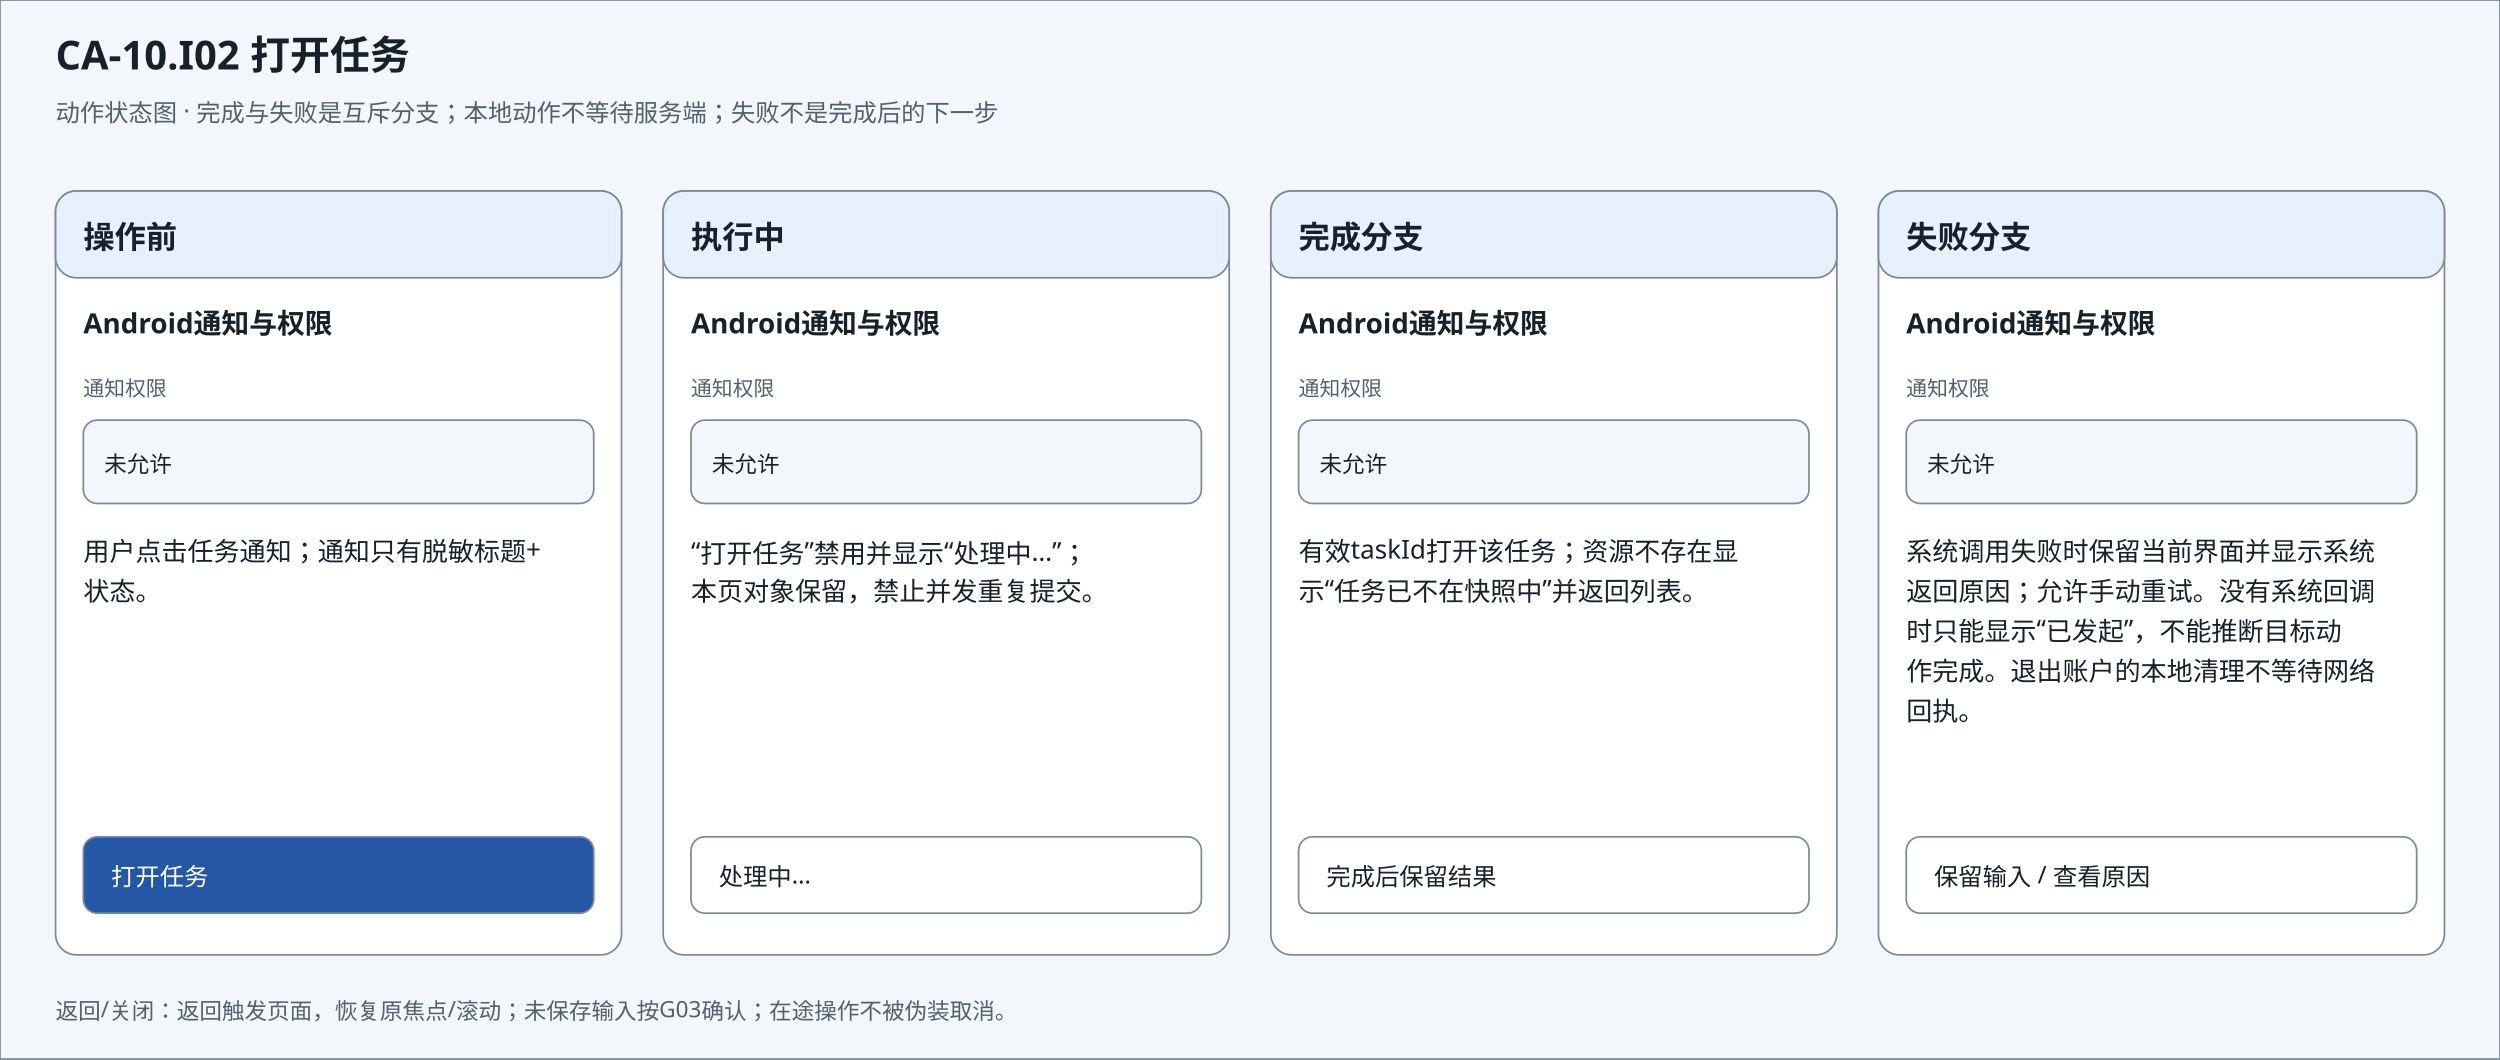
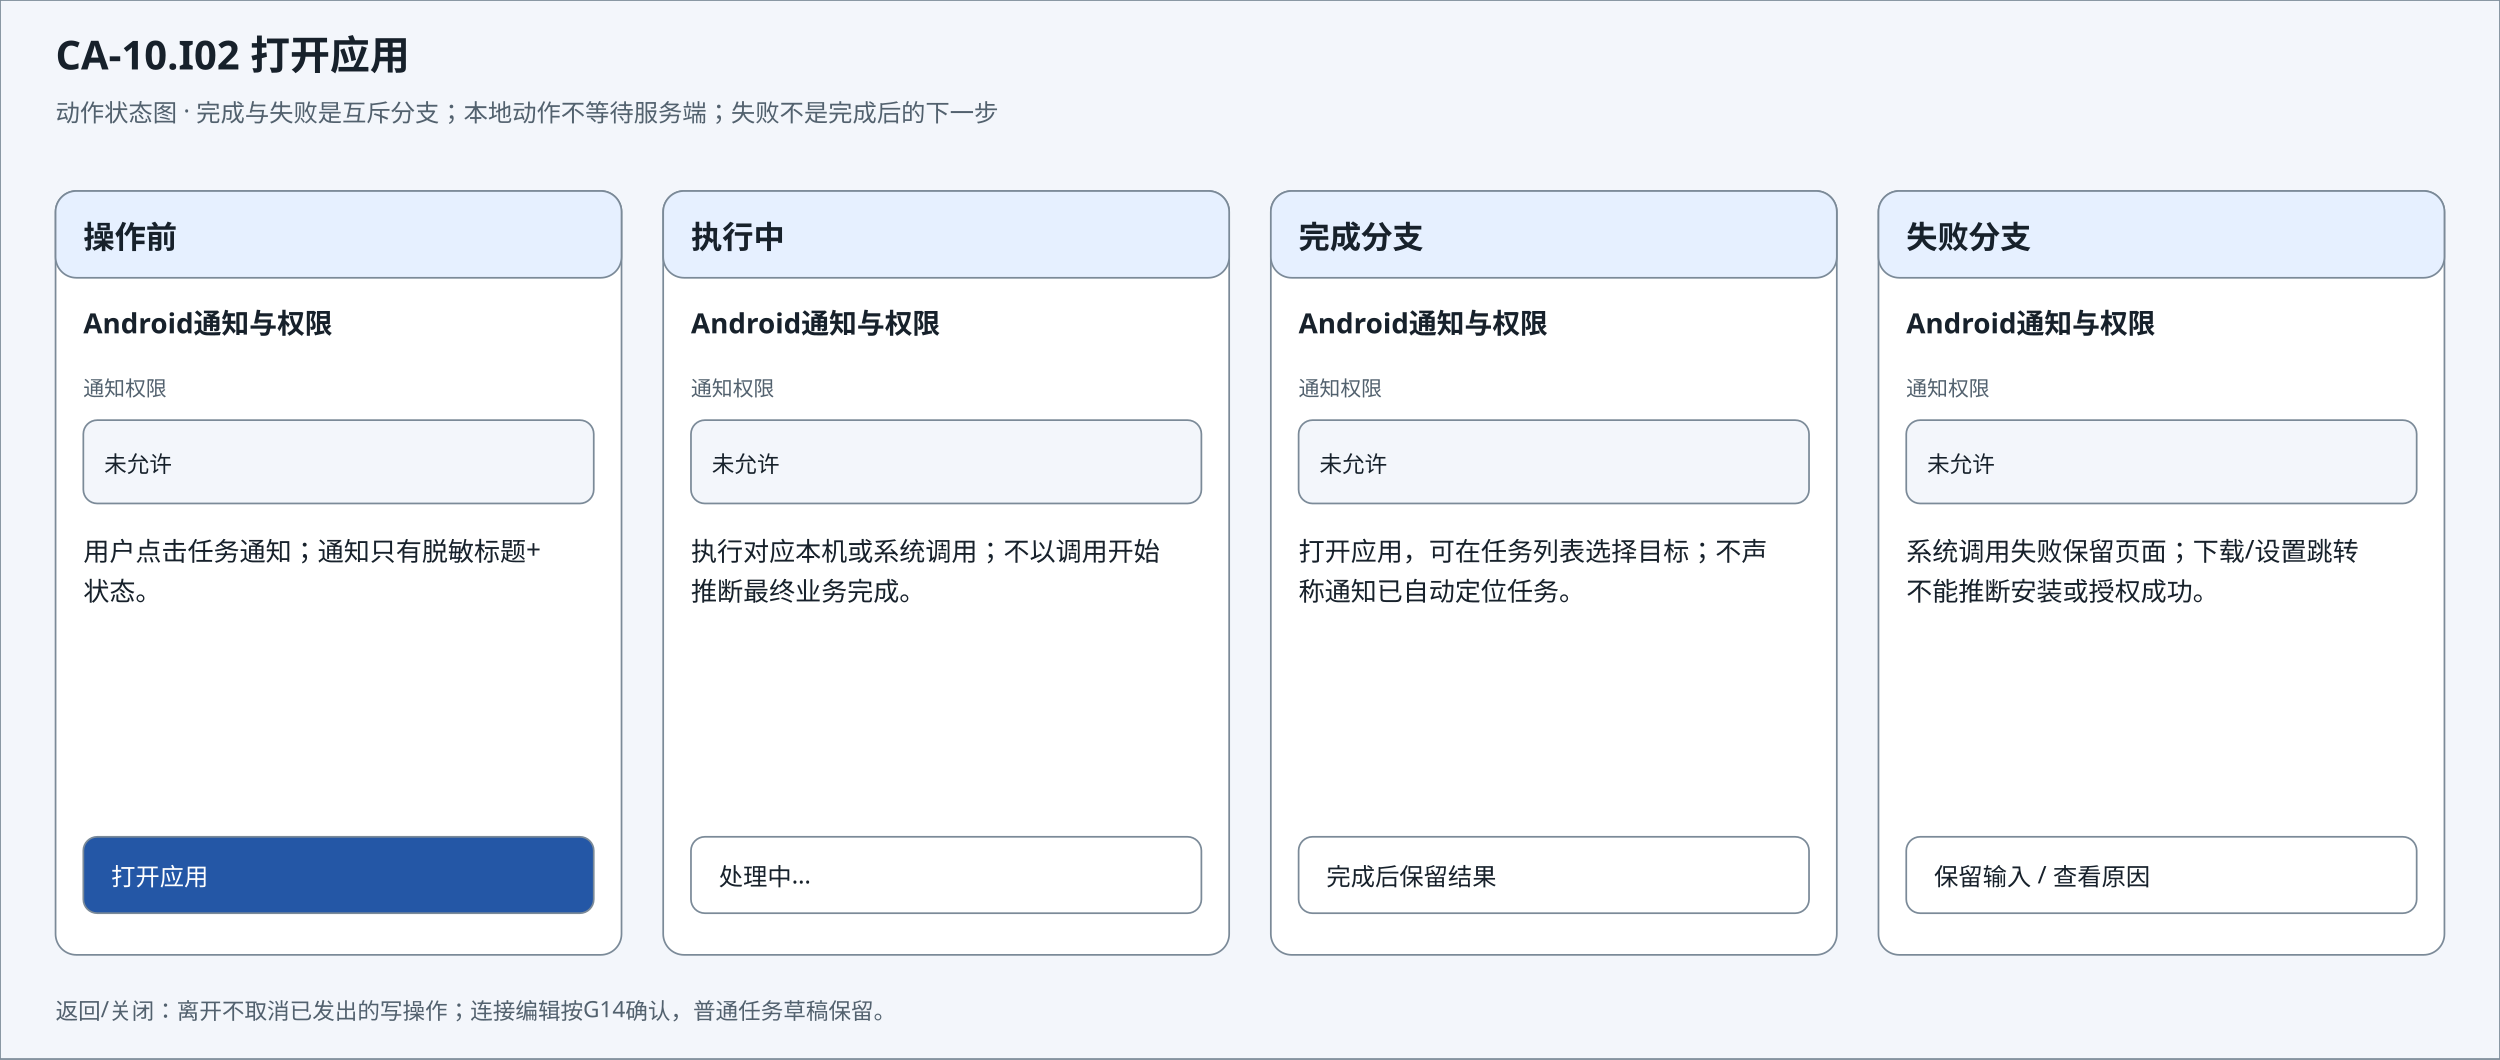
<svg xmlns="http://www.w3.org/2000/svg" width="1440" height="610" viewBox="0 0 1440 610" role="img">
  <style>text{font-family:"Microsoft YaHei","Segoe UI",sans-serif}</style>
  <rect x="0" y="0" width="1440" height="610" rx="0" fill="#F3F6FB" stroke="#7B8A98" />
-   <text x="32" y="40" font-size="23" fill="#17212B" font-weight="600">CA-10.I02  打开任务</text>
+   <text x="32" y="40" font-size="23" fill="#17212B" font-weight="600">CA-10.I02  打开应用</text>
  <text x="32" y="70" font-size="14" fill="#52616E" font-weight="400">动作状态图 · 完成与失败是互斥分支；本地动作不等待服务端；失败不是完成后的下一步</text>
  <rect x="32" y="110" width="326" height="440" rx="12" fill="#FFFFFF" stroke="#7B8A98" />
  <rect x="32" y="110" width="326" height="50" rx="12" fill="#E6F0FF" stroke="#7B8A98" />
  <text x="48" y="143" font-size="18" fill="#17212B" font-weight="600">操作前</text>
  <text x="48" y="192" font-size="16" fill="#17212B" font-weight="600">Android通知与权限</text>
  <text x="48" y="228" font-size="12" fill="#52616E" font-weight="400">通知权限</text>
  <rect x="48" y="242" width="294" height="48" rx="8" fill="#F3F6FB" stroke="#7B8A98" />
  <text x="60" y="272" font-size="13" fill="#17212B" font-weight="400">未允许</text>
  <text x="48" y="323" font-size="15" fill="#17212B" font-weight="400">用户点击任务通知；通知只有脱敏标题+</text>
  <text x="48" y="346" font-size="15" fill="#17212B" font-weight="400">状态。</text>
  <rect x="48" y="482" width="294" height="44" rx="8" fill="#2457A6" stroke="#7B8A98" />
-   <text x="64" y="510" font-size="14" fill="#FFFFFF" font-weight="400">打开任务</text>
+   <text x="64" y="510" font-size="14" fill="#FFFFFF" font-weight="400">打开应用</text>
  <rect x="382" y="110" width="326" height="440" rx="12" fill="#FFFFFF" stroke="#7B8A98" />
  <rect x="382" y="110" width="326" height="50" rx="12" fill="#E6F0FF" stroke="#7B8A98" />
  <text x="398" y="143" font-size="18" fill="#17212B" font-weight="600">执行中</text>
  <text x="398" y="192" font-size="16" fill="#17212B" font-weight="600">Android通知与权限</text>
  <text x="398" y="228" font-size="12" fill="#52616E" font-weight="400">通知权限</text>
  <rect x="398" y="242" width="294" height="48" rx="8" fill="#F3F6FB" stroke="#7B8A98" />
  <text x="410" y="272" font-size="13" fill="#17212B" font-weight="400">未允许</text>
-   <text x="398" y="323" font-size="15" fill="#17212B" font-weight="400">“打开任务”禁用并显示“处理中…”；</text>
-   <text x="398" y="346" font-size="15" fill="#17212B" font-weight="400">本页对象保留，禁止并发重复提交。</text>
+   <text x="398" y="323" font-size="15" fill="#17212B" font-weight="400">执行对应本机或系统调用；不以调用开始</text>
+   <text x="398" y="346" font-size="15" fill="#17212B" font-weight="400">推断最终业务完成。</text>
  <rect x="398" y="482" width="294" height="44" rx="8" fill="#FFFFFF" stroke="#7B8A98" />
  <text x="414" y="510" font-size="14" fill="#17212B" font-weight="400">处理中…</text>
  <rect x="732" y="110" width="326" height="440" rx="12" fill="#FFFFFF" stroke="#7B8A98" />
  <rect x="732" y="110" width="326" height="50" rx="12" fill="#E6F0FF" stroke="#7B8A98" />
  <text x="748" y="143" font-size="18" fill="#17212B" font-weight="600">完成分支</text>
  <text x="748" y="192" font-size="16" fill="#17212B" font-weight="600">Android通知与权限</text>
  <text x="748" y="228" font-size="12" fill="#52616E" font-weight="400">通知权限</text>
  <rect x="748" y="242" width="294" height="48" rx="8" fill="#F3F6FB" stroke="#7B8A98" />
  <text x="760" y="272" font-size="13" fill="#17212B" font-weight="400">未允许</text>
-   <text x="748" y="323" font-size="15" fill="#17212B" font-weight="400">有效taskId打开该任务；资源不存在显</text>
-   <text x="748" y="346" font-size="15" fill="#17212B" font-weight="400">示“任务已不在快照中”并返回列表。</text>
+   <text x="748" y="323" font-size="15" fill="#17212B" font-weight="400">打开应用，可在任务列表选择目标；不声</text>
+   <text x="748" y="346" font-size="15" fill="#17212B" font-weight="400">称通知已自动定位任务。</text>
  <rect x="748" y="482" width="294" height="44" rx="8" fill="#FFFFFF" stroke="#7B8A98" />
  <text x="764" y="510" font-size="14" fill="#17212B" font-weight="400">完成后保留结果</text>
  <rect x="1082" y="110" width="326" height="440" rx="12" fill="#FFFFFF" stroke="#7B8A98" />
  <rect x="1082" y="110" width="326" height="50" rx="12" fill="#E6F0FF" stroke="#7B8A98" />
  <text x="1098" y="143" font-size="18" fill="#17212B" font-weight="600">失败分支</text>
  <text x="1098" y="192" font-size="16" fill="#17212B" font-weight="600">Android通知与权限</text>
  <text x="1098" y="228" font-size="12" fill="#52616E" font-weight="400">通知权限</text>
  <rect x="1098" y="242" width="294" height="48" rx="8" fill="#F3F6FB" stroke="#7B8A98" />
  <text x="1110" y="272" font-size="13" fill="#17212B" font-weight="400">未允许</text>
-   <text x="1098" y="323" font-size="15" fill="#17212B" font-weight="400">系统调用失败时保留当前界面并显示系统</text>
-   <text x="1098" y="346" font-size="15" fill="#17212B" font-weight="400">返回原因；允许手动重试。没有系统回调</text>
-   <text x="1098" y="369" font-size="15" fill="#17212B" font-weight="400">时只能显示“已发起”，不能推断目标动</text>
-   <text x="1098" y="392" font-size="15" fill="#17212B" font-weight="400">作完成。退出账户的本地清理不等待网络</text>
-   <text x="1098" y="415" font-size="15" fill="#17212B" font-weight="400">回执。</text>
+   <text x="1098" y="323" font-size="15" fill="#17212B" font-weight="400">系统调用失败保留页面；下载/设置跳转</text>
+   <text x="1098" y="346" font-size="15" fill="#17212B" font-weight="400">不能推断安装或授权成功。</text>
  <rect x="1098" y="482" width="294" height="44" rx="8" fill="#FFFFFF" stroke="#7B8A98" />
  <text x="1114" y="510" font-size="14" fill="#17212B" font-weight="400">保留输入 / 查看原因</text>
-   <text x="32" y="587" font-size="13" fill="#52616E" font-weight="400">返回/关闭：返回触发页面，恢复原焦点/滚动；未保存输入按G03确认；在途操作不被伪装取消。</text>
+   <text x="32" y="587" font-size="13" fill="#52616E" font-weight="400">返回/关闭：离开不取消已发出的写操作；连接编辑按G14确认，普通任务草稿保留。</text>
</svg>
